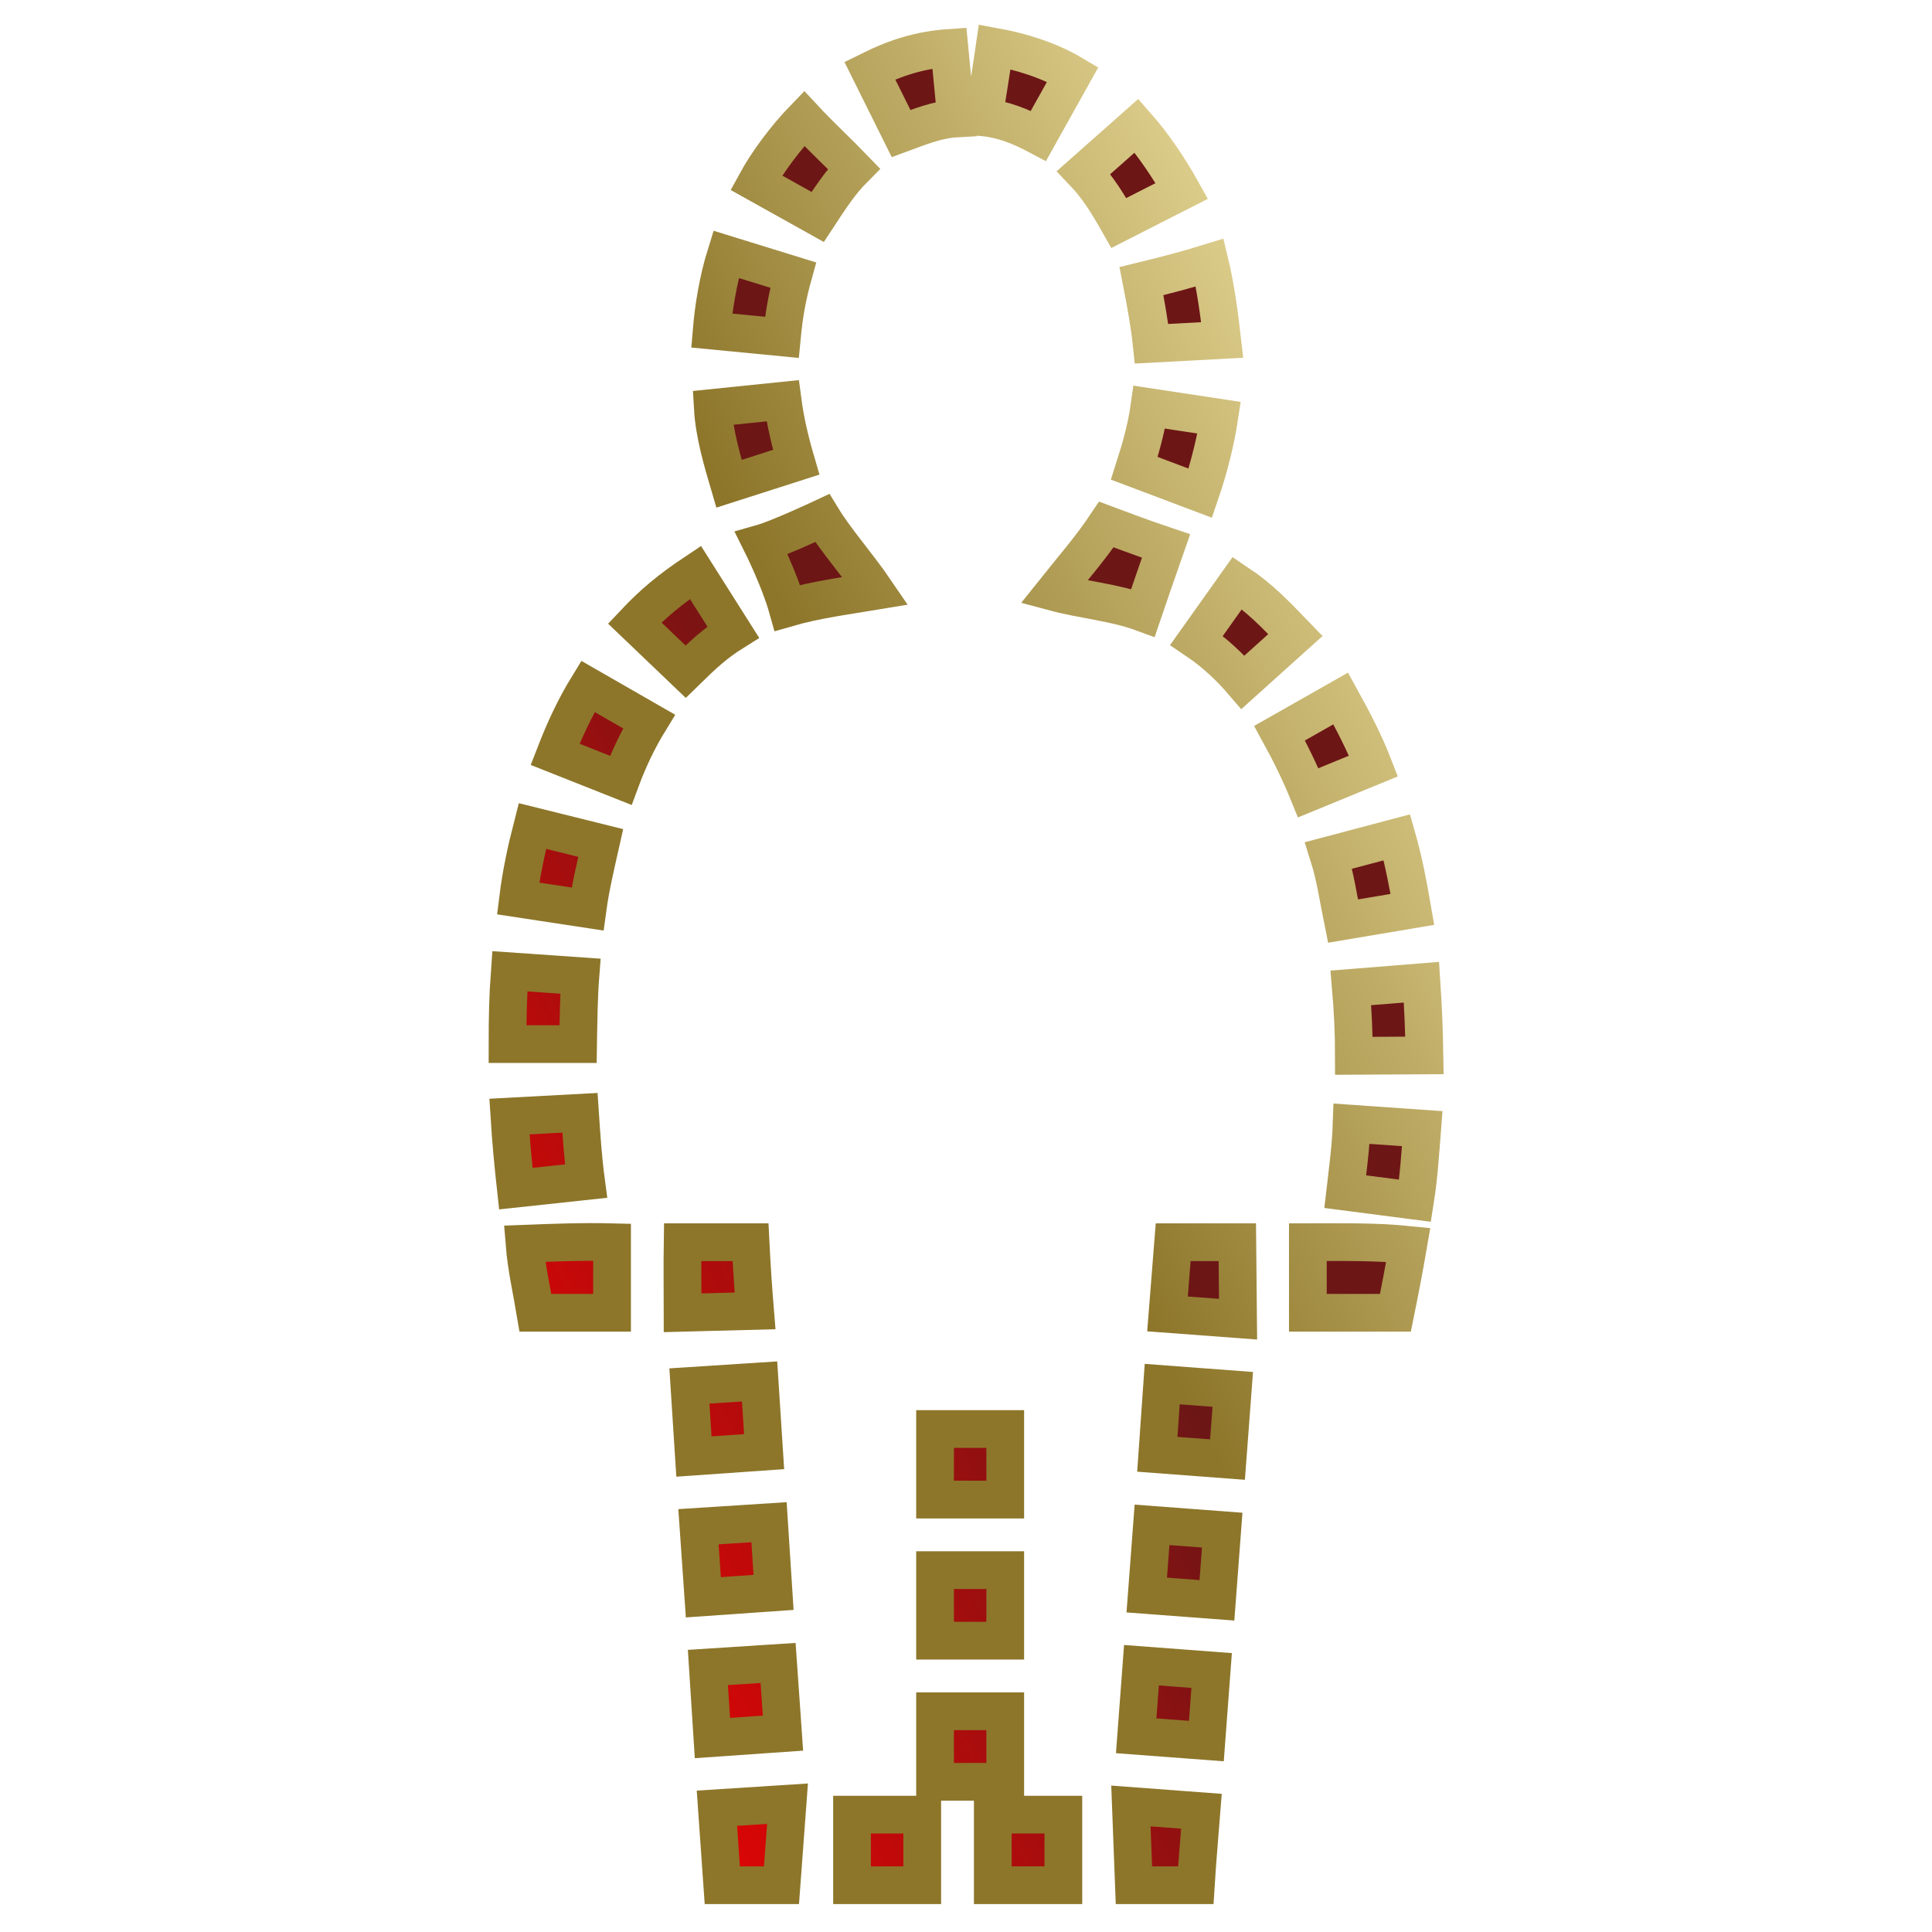
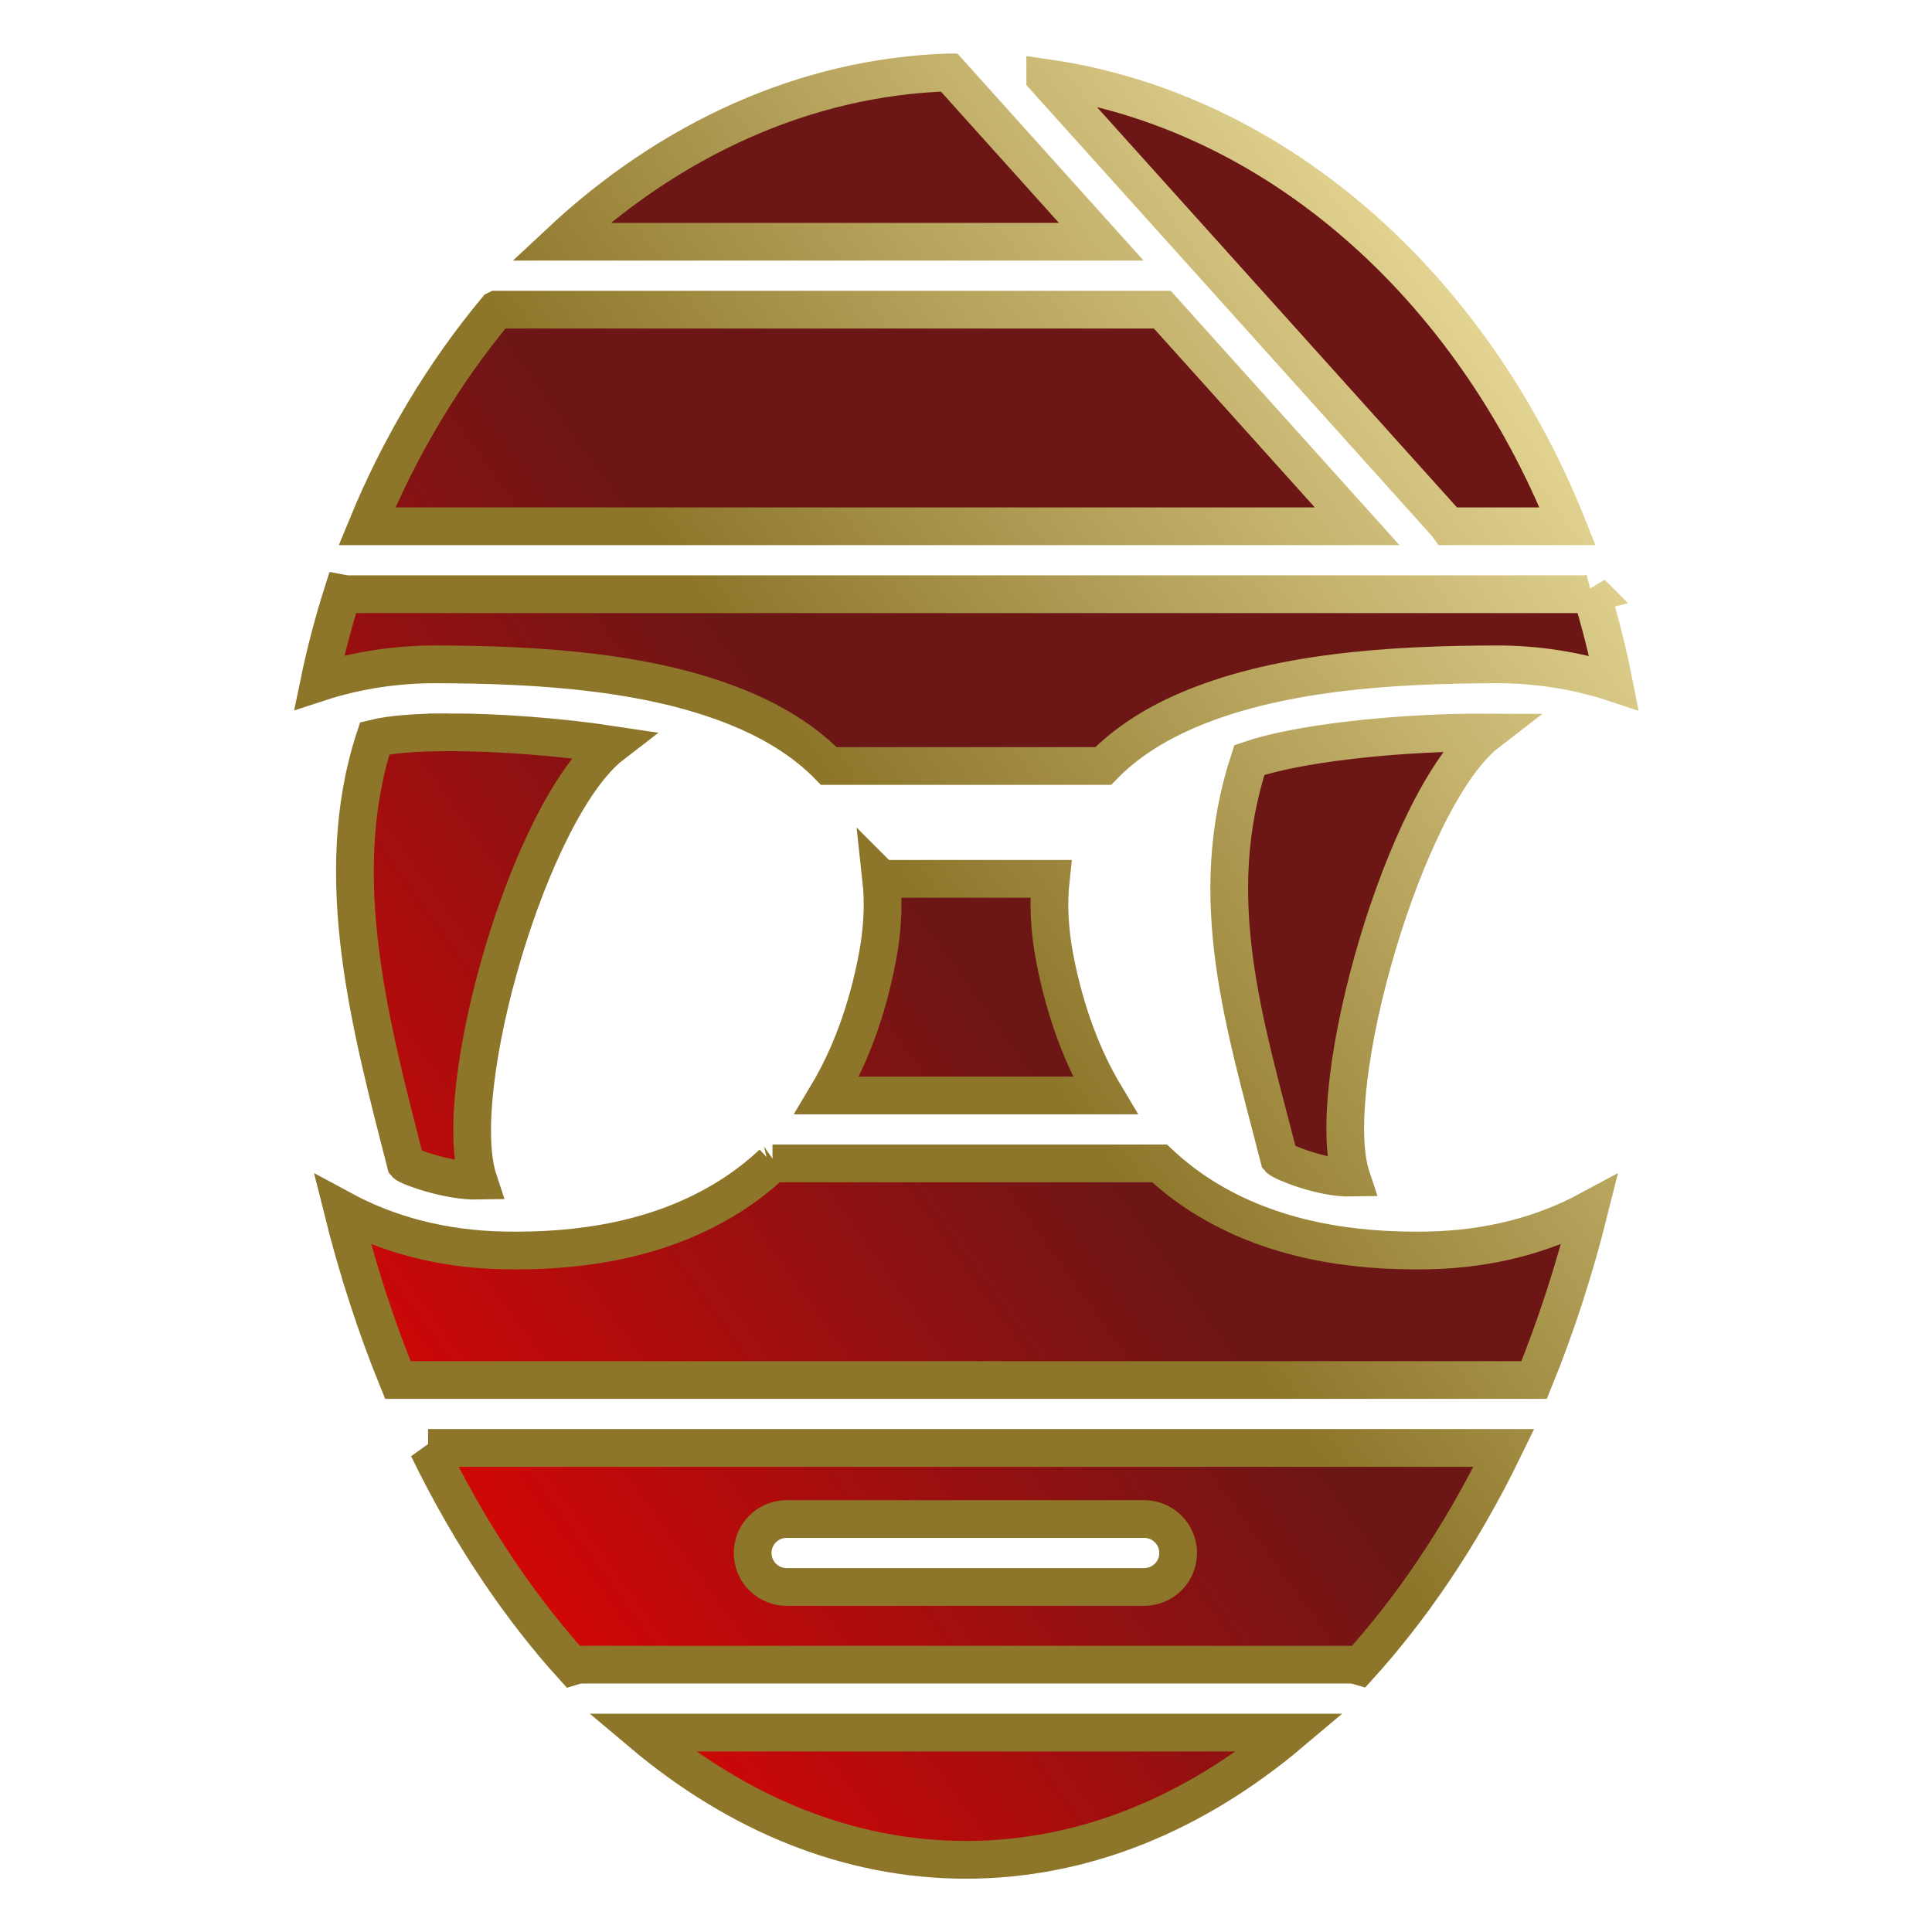
<svg xmlns="http://www.w3.org/2000/svg" viewBox="0 0 512 512" style="height: 512px; width: 512px;">
  <defs>
    <linearGradient id="bg-gradient" x1="0" x2="1" y1="1" y2="0">
      <stop offset="0%" stop-color="rgb(255, 0, 0)" stop-opacity="1" />
      <stop offset="50%" stop-color="rgb(109, 22, 22)" stop-opacity="1" />
    </linearGradient>
    <linearGradient id="stroke-gradient" x1="0" x2="1" y1="1" y2="0">
      <stop offset="50%" stop-color="rgb(141, 118, 42)" stop-opacity="1" />
      <stop offset="100%" stop-color="rgb(255, 243, 181)" stop-opacity="1" />
    </linearGradient>
  </defs>
  <g class="" transform="translate(0,0)" style="">
-     <path d="M260.7 31.1c5.2.51 9.9 2.45 14.5 4.9l9.1-16.3c-6.4-3.81-13.9-6.07-20.7-7.3-.9 6.24-1.9 12.47-2.9 18.7zm-9.1-18.4c-7.6.51-14.1 2.52-21.1 6l8.3 16.7c5.1-1.88 9.6-3.72 14.6-4l-1.8-18.7zm-38.5 18.7c-5 5.17-9.8 11.69-12.7 17l16.3 9.1c3.1-4.71 5.9-9.09 9.6-12.8-4.3-4.46-9-8.78-13.2-13.3zm88.1 1.9l-14 12.4c3.8 3.98 6.6 8.63 9.3 13.4l16.7-8.5c-3.5-6.29-7.8-12.54-12-17.3zM192.4 67.4c-2.1 6.71-3.3 14.19-3.8 20.2l18.6 1.8c.6-6.22 1.4-10.74 3-16.5zm128.2 2.2c-6 1.86-12 3.42-18.1 4.9 1.1 5.58 2.2 11.79 2.7 16.6l18.7-1c-.8-7.04-1.8-14.28-3.3-20.5zm-113.2 36.6l-18.5 1.9c.4 7 2.6 14.3 4.3 20.1l17.8-5.7c-1.7-5.8-2.9-11-3.6-16.3zm97.2 1.7c-.8 5.7-2.4 11.2-4 16.2l17.5 6.6c2.3-6.7 4.1-14 5-20zm-86.7 29.4s-11.5 5.4-16.1 6.7c0 0 4.8 9.6 6.9 17.1 7.6-2.2 15.5-3.2 23.3-4.5-4.7-6.9-10.5-13.4-14.1-19.3zm75.3 1.7c-4.2 6.3-9.2 12-13.9 17.9 7.8 2.1 16 2.7 23.6 5.5 0 0 4.4-12.9 6.1-17.7-5.7-1.9-15.8-5.7-15.8-5.7zm-108.9 12.7c-6.6 4.4-11.1 8.1-16.1 13.4l13.5 12.9c4.6-4.5 7.8-7.5 12.6-10.5zm143.6 2.8l-10.8 15.2c4.6 3.1 8.7 6.9 12.3 11.1l13.9-12.5c-5.4-5.6-9.4-9.8-15.4-13.8zm-172.1 27.4c-3.5 5.7-6.3 11.8-8.7 18l17.4 6.9c2-5.4 4.5-10.7 7.5-15.6zm199.5 3.2l-16.2 9.2c2.8 5.1 5.4 10.4 7.6 15.8L364 203c-2.4-6.2-5.5-12.1-8.7-17.9zm-214.2 33.8c-1.6 6.2-3 12.7-3.8 19.2l18.4 2.8c.8-5.9 2.2-11.7 3.5-17.5zm229.1 3l-18.1 4.8c1.8 5.7 2.6 11.5 3.8 17.4l18.4-3.1c-1.1-6.4-2.3-12.8-4.1-19.1zm-235.1 35.5c-.5 6.8-.6 12.6-.6 19.3h18.7c.1-6.3.2-12.9.6-18zm241.6 2.9l-18.7 1.5c.5 5.8.8 12 .8 18l18.7-.1c-.1-7-.4-13.2-.8-19.4zm-223 34.6l-18.7 1c.4 6.4 1 12.7 1.7 19.1l18.6-2c-.8-6-1.2-12.1-1.6-18.1zm204.5 2.9c-.2 6-1 12-1.7 18l18.5 2.4c1-6.3 1.4-12.7 1.9-19.1zM139 329.6c.5 6.3 2 12.9 2.9 18.3h20.3v-18.7c-7.7-.2-15.4.1-23.2.4zm41.9-.4c-.1 6.4 0 12.3 0 18.7l19.2-.5c-.5-6.1-.9-12.1-1.2-18.2zm130 0c-.5 6.3-1 12.7-1.5 19l18.7 1.4-.2-20.4zm35.7 0v18.7h23.2c1.3-6.4 2.3-11.6 3.4-18-8.8-.9-17.7-.7-26.6-.7zm-145.3 36.9l-18.6 1.2 1.2 18.7 18.6-1.3zm106.7.7l-1.3 18.6 18.6 1.4 1.4-18.6zm-60.2 11.9v18.7h18.6v-18.7zm-44 24.7l-18.7 1.2 1.3 18.7L205 422zm101.5.7l-1.4 18.6 18.6 1.4 1.4-18.6zm-57.5 12v18.7h18.6v-18.7zm-41.6 24.6l-18.6 1.2 1.2 18.7 18.7-1.3zm96.3.6l-1.4 18.7 18.6 1.4 1.4-18.7zm-54.7 12.2v18.7h18.6v-18.7zM208.7 478l-18.7 1.2c.5 6.8.9 13.6 1.4 20.4h15.7zm91 .6l.8 21h16.4c.4-6.5 1-13.1 1.5-19.6zm-73.9 2.3v18.7h18.6v-18.7zm37.3 0v18.7h18.7v-18.7z" fill="url(#bg-gradient)" fill-opacity="1" stroke="url(#stroke-gradient)" stroke-opacity="1" stroke-width="10">[
- s]*</path>
+     <path d="M251.47 19.188c-38.454 1.225-74.12 17.995-102.876 44.874h143.25L251.5 19.188h-.03zM277 20.625l106.156 118.03a9.007 9.007 0 0 1 .656.814h31.625C389.93 75.593 337.993 29.355 277 20.624zM131.594 82.063c-13.968 16.764-25.626 36.19-34.344 57.406h262.406L308.03 82.062H131.595zm290.125 75.124a9 9 0 0 1-2.314.282H92.594a9 9 0 0 1-1.844-.157c-2.44 7.667-4.496 15.526-6.156 23.53 10.116-3.31 20.786-4.79 30.562-4.78 28.234.03 58.968 1.987 82.875 12.5 8.163 3.59 15.634 8.29 21.626 14.437h72.688c5.992-6.146 13.463-10.848 21.625-14.438 23.906-10.512 54.64-12.47 82.874-12.5 9.866-.01 20.644 1.5 30.844 4.875-1.6-8.103-3.596-16.038-5.97-23.75zm-303.25 36.875c-7.975.024-14.797.522-19.157 1.594-12.054 36.836-.837 77.202 8.218 112.72.656.762 11.178 4.697 19.282 4.53-7.954-23.88 13.606-98.775 35.344-115.53-13.86-2.1-30.398-3.353-43.687-3.314zm271.436.063c-21.518.234-46.257 2.96-58.812 7.28-12.053 36.837-1.15 70.11 7.906 105.626.655.765 11.052 5.23 19.156 5.064-7.954-23.882 14.262-101.213 36-117.97-1.402-.006-2.814-.015-4.25 0zm-156.375 38.78c.71 6.47.392 13.46-1.03 20.907-2.746 14.383-7.356 26.488-13.344 36.5h73.688c-5.988-10.012-10.598-22.117-13.344-36.5-1.422-7.447-1.74-14.438-1.03-20.906h-44.94zm-28.81 75.407c-3.555 3.317-7.33 6.224-11.282 8.72-18.483 11.666-40 14.714-59.844 14.343-16.54-.31-30.828-4.272-42.78-10.72 3.945 15.8 8.843 30.875 14.624 45.064h301.125c5.777-14.182 10.68-29.272 14.625-45.064-11.954 6.447-26.243 10.41-42.782 10.72-19.844.37-41.36-2.678-59.844-14.345-3.952-2.494-7.727-5.4-11.28-8.717H204.718zm-91.282 75.407c5.733 11.796 12.095 22.846 19 33.03 6.078 8.966 12.546 17.27 19.375 24.813a9 9 0 0 1 2.718-.407h202.94a9 9 0 0 1 2.717.375c6.823-7.537 13.3-15.82 19.375-24.78 6.905-10.184 13.267-21.234 19-33.03H113.438zm94.718 18.842a9 9 0 0 1 .625 0h94.44a9 9 0 1 1 0 18h-94.44a9.005 9.005 0 0 1-.624-18zM170 459.156c25.64 21.635 54.99 33.72 86 33.72 31.01 0 60.36-12.085 86-33.72H170z" fill="url(#bg-gradient)" fill-opacity="1" stroke="url(#stroke-gradient)" stroke-opacity="1" stroke-width="10" />
  </g>
</svg>
